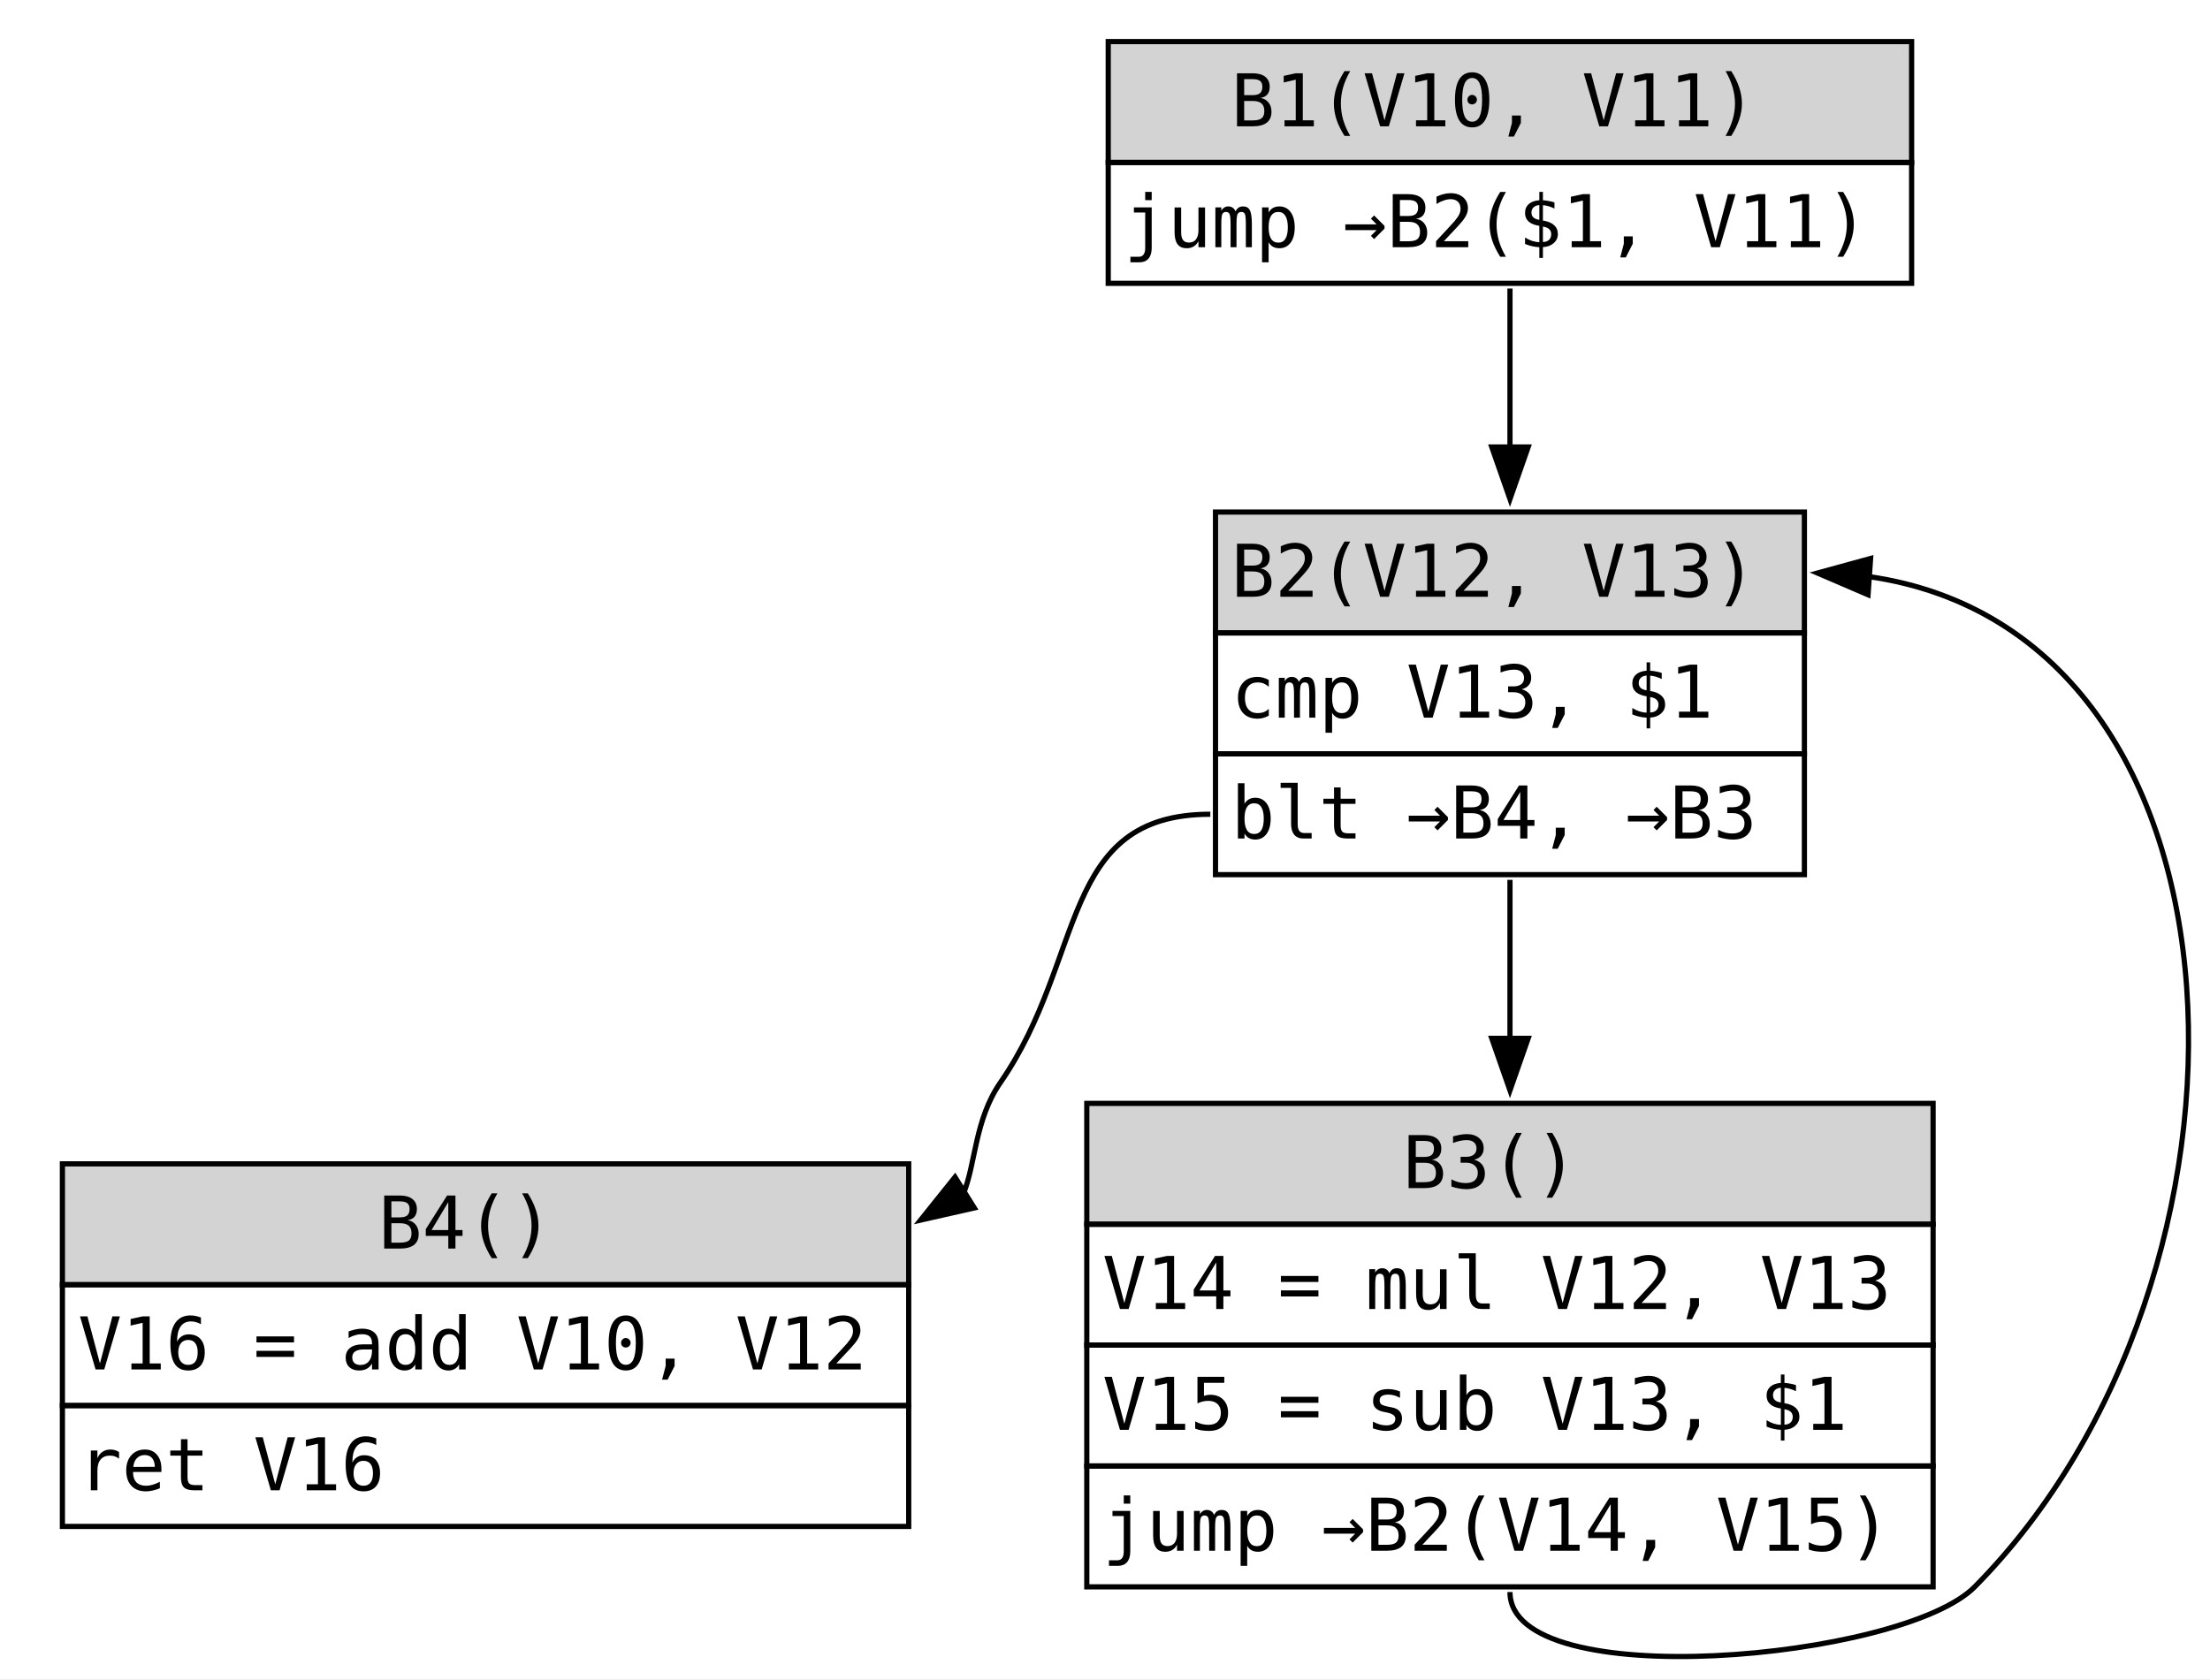
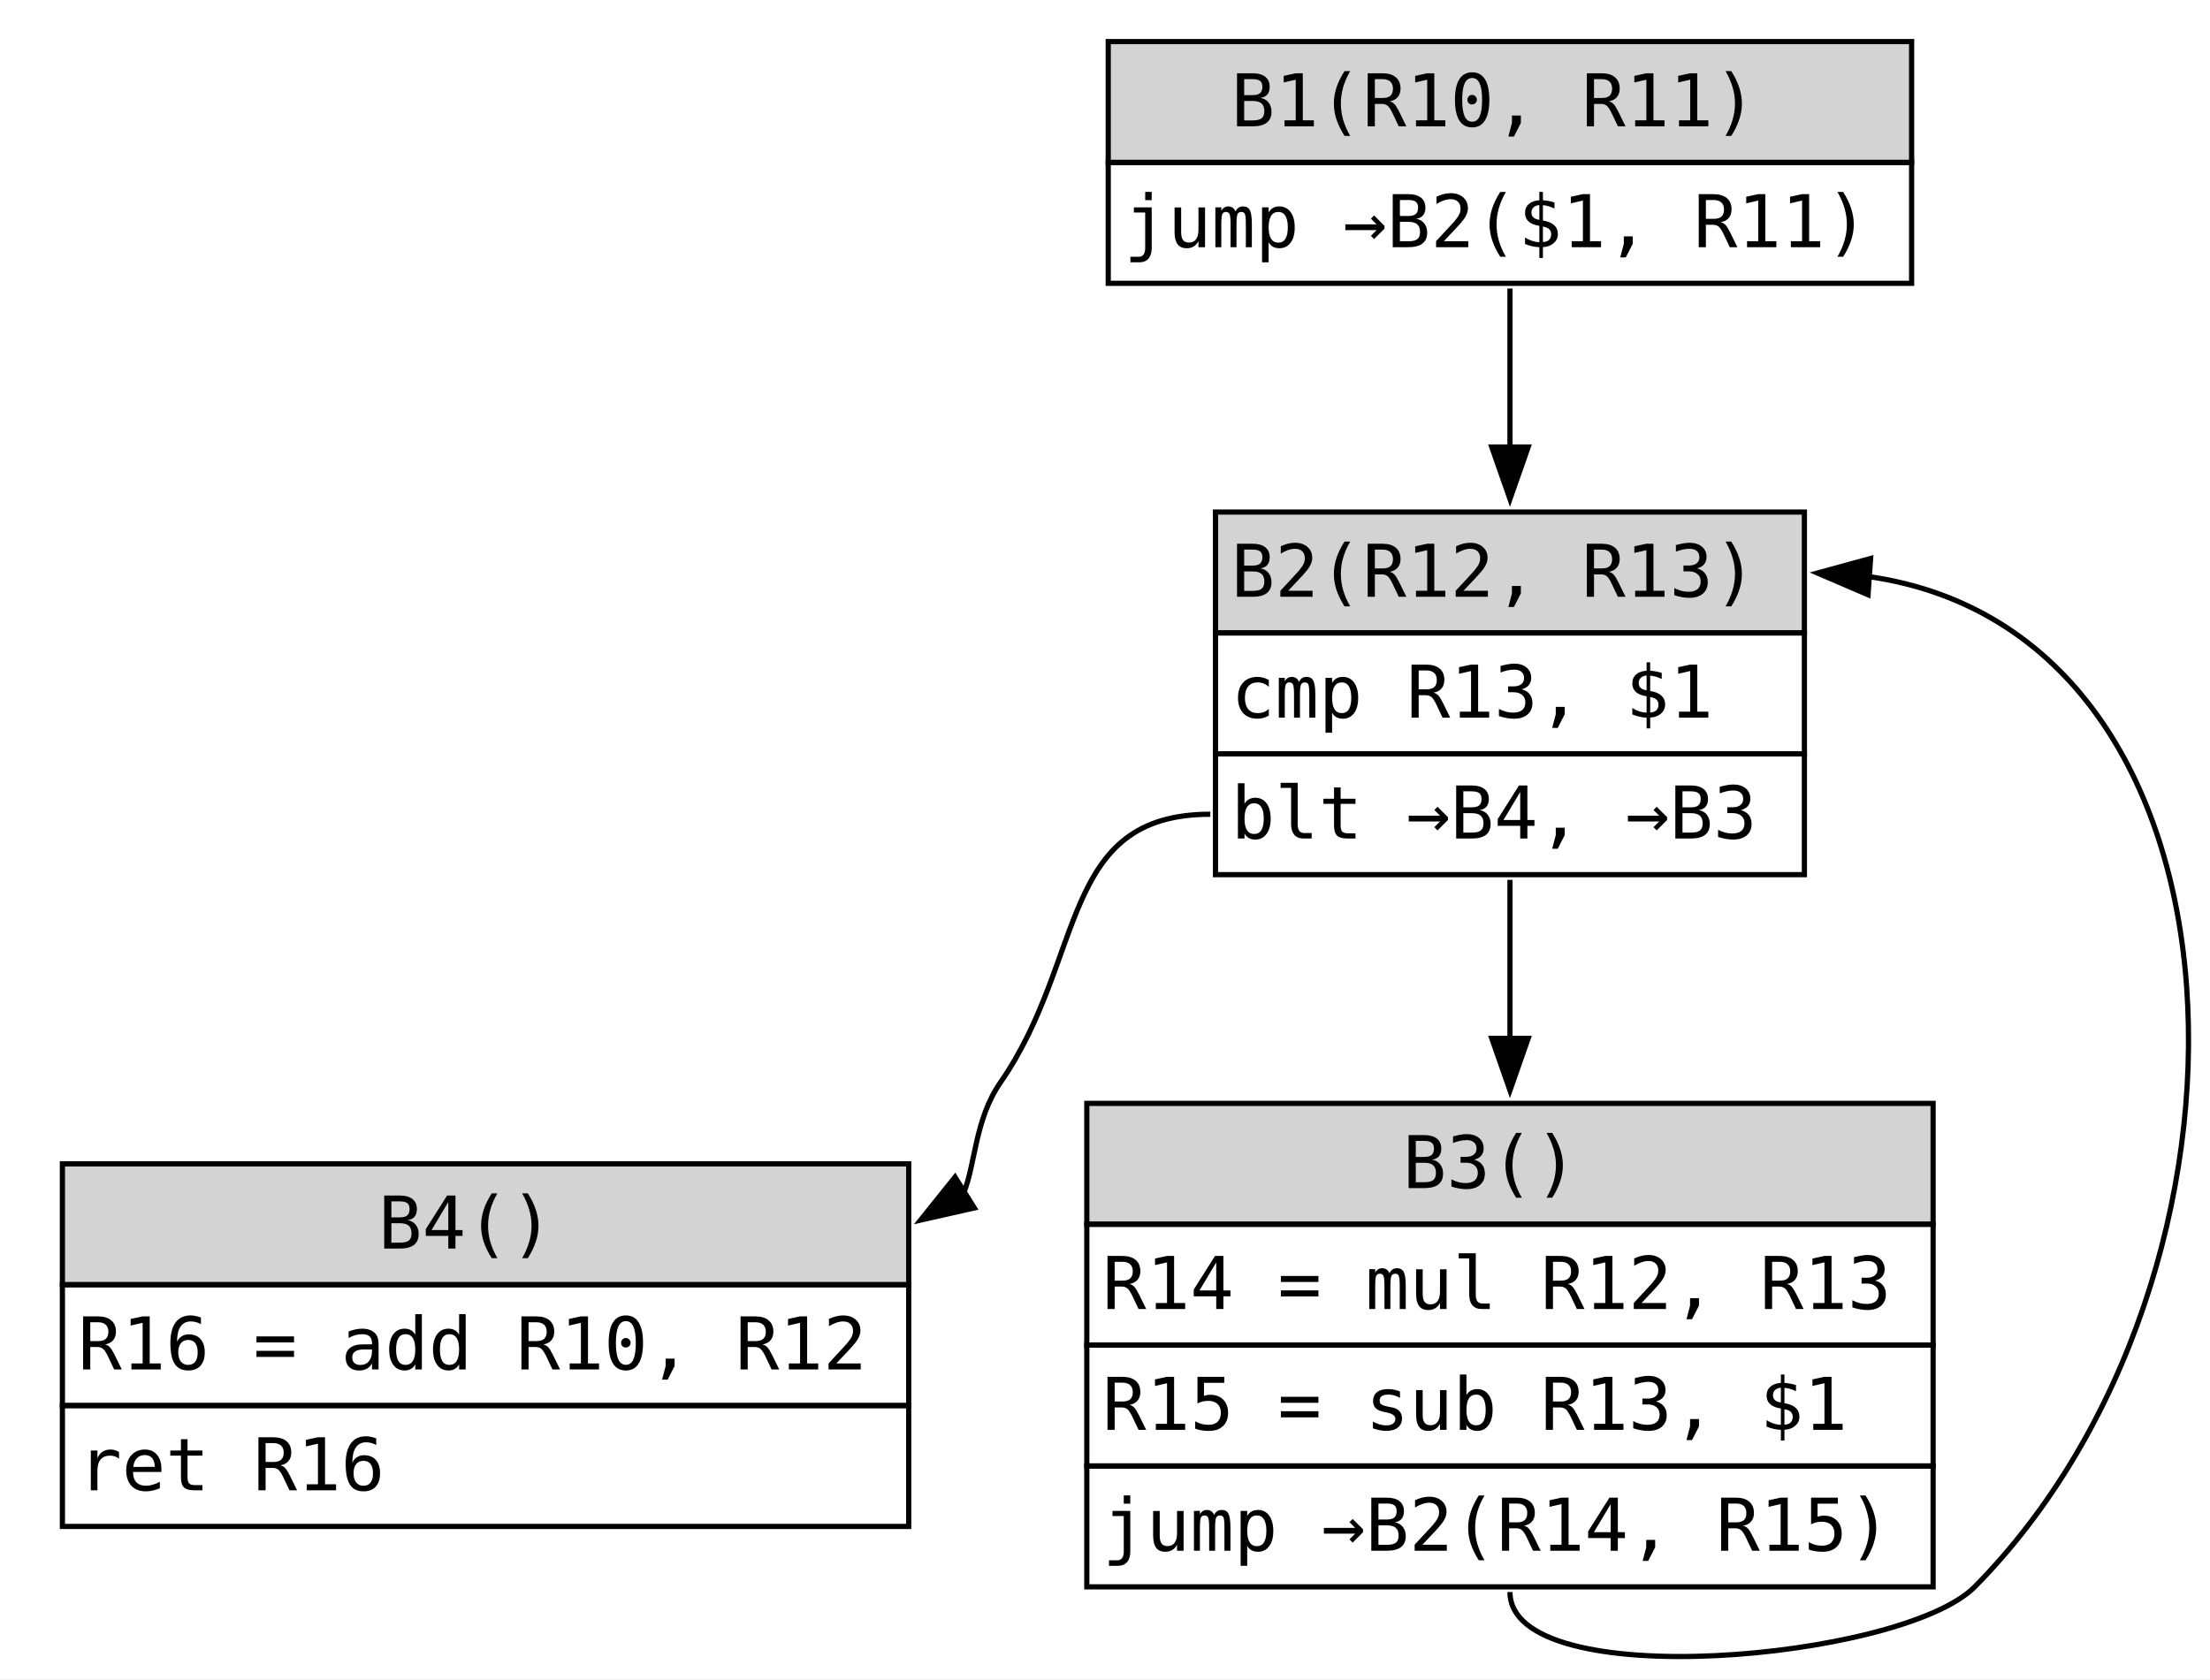
<svg xmlns="http://www.w3.org/2000/svg" width="425pt" height="323pt" viewBox="0.00 0.00 425.00 323.00">
  <g id="graph0" class="graph" transform="scale(1 1) rotate(0) translate(4 318.98)">
    <polygon fill="white" stroke="none" points="-4,4 -4,-318.98 421.22,-318.98 421.22,4 -4,4" />
    <g id="node1" class="node">
      <polygon fill="lightgray" stroke="none" points="209.12,-287.73 209.12,-310.98 363.62,-310.98 363.62,-287.73 209.12,-287.73" />
      <polygon fill="none" stroke="black" points="209.12,-287.73 209.12,-310.98 363.62,-310.98 363.62,-287.73 209.12,-287.73" />
-       <text xml:space="preserve" text-anchor="start" x="232.75" y="-294.68" font-family="Monospace" font-size="14.00">B1(V10, V11) </text>
+       <text xml:space="preserve" text-anchor="start" x="232.75" y="-294.68" font-family="Monospace" font-size="14.00">B1(R10, R11) </text>
      <polygon fill="none" stroke="black" points="209.12,-264.48 209.12,-287.73 363.62,-287.73 363.62,-264.48 209.12,-264.48" />
-       <text xml:space="preserve" text-anchor="start" x="212.12" y="-271.43" font-family="Monospace" font-size="14.00">jump →B2($1, V11) </text>
+       <text xml:space="preserve" text-anchor="start" x="212.12" y="-271.43" font-family="Monospace" font-size="14.00">jump →B2($1, R11) </text>
    </g>
    <g id="node2" class="node">
      <polygon fill="lightgray" stroke="none" points="229.75,-197.23 229.75,-220.48 343,-220.48 343,-197.23 229.75,-197.23" />
      <polygon fill="none" stroke="black" points="229.75,-197.23 229.75,-220.48 343,-220.48 343,-197.23 229.75,-197.23" />
-       <text xml:space="preserve" text-anchor="start" x="232.75" y="-204.18" font-family="Monospace" font-size="14.00">B2(V12, V13) </text>
+       <text xml:space="preserve" text-anchor="start" x="232.75" y="-204.18" font-family="Monospace" font-size="14.00">B2(R12, R13) </text>
      <polygon fill="none" stroke="black" points="229.75,-173.98 229.75,-197.23 343,-197.23 343,-173.98 229.75,-173.98" />
-       <text xml:space="preserve" text-anchor="start" x="232.75" y="-180.93" font-family="Monospace" font-size="14.00">cmp V13, $1 </text>
+       <text xml:space="preserve" text-anchor="start" x="232.75" y="-180.93" font-family="Monospace" font-size="14.00">cmp R13, $1 </text>
      <polygon fill="none" stroke="black" points="229.75,-150.73 229.75,-173.98 343,-173.98 343,-150.73 229.75,-150.73" />
      <text xml:space="preserve" text-anchor="start" x="232.75" y="-157.68" font-family="Monospace" font-size="14.00">blt →B4, →B3 </text>
    </g>
    <g id="edge1" class="edge">
      <path fill="none" stroke="black" d="M286.38,-263.48C286.38,-249.33 286.38,-243.23 286.38,-232.98" />
      <polygon fill="black" stroke="black" points="289.88,-232.99 286.38,-222.99 282.88,-232.99 289.88,-232.99" />
    </g>
    <g id="node3" class="node">
      <polygon fill="lightgray" stroke="none" points="8,-71.85 8,-95.1 170.75,-95.1 170.75,-71.85 8,-71.85" />
      <polygon fill="none" stroke="black" points="8,-71.85 8,-95.1 170.75,-95.1 170.75,-71.85 8,-71.85" />
      <text xml:space="preserve" text-anchor="start" x="68.75" y="-78.8" font-family="Monospace" font-size="14.00">B4() </text>
      <polygon fill="none" stroke="black" points="8,-48.6 8,-71.85 170.75,-71.85 170.75,-48.6 8,-48.6" />
-       <text xml:space="preserve" text-anchor="start" x="11" y="-55.55" font-family="Monospace" font-size="14.00">V16 = add V10, V12 </text>
+       <text xml:space="preserve" text-anchor="start" x="11" y="-55.55" font-family="Monospace" font-size="14.00">R16 = add R10, R12 </text>
      <polygon fill="none" stroke="black" points="8,-25.35 8,-48.6 170.75,-48.6 170.75,-25.35 8,-25.35" />
-       <text xml:space="preserve" text-anchor="start" x="11" y="-32.3" font-family="Monospace" font-size="14.00">ret V16 </text>
+       <text xml:space="preserve" text-anchor="start" x="11" y="-32.3" font-family="Monospace" font-size="14.00">ret R16 </text>
    </g>
    <g id="edge2" class="edge">
      <path fill="none" stroke="black" d="M228.75,-162.35C199.62,-162.35 204.96,-134.67 188.38,-110.73 183.45,-103.62 183.62,-95.06 181.3,-89.45" />
      <polygon fill="black" stroke="black" points="183.37,-86.62 173.03,-84.28 179.66,-92.55 183.37,-86.62" />
    </g>
    <g id="node4" class="node">
      <polygon fill="lightgray" stroke="none" points="205,-83.48 205,-106.73 367.75,-106.73 367.75,-83.48 205,-83.48" />
      <polygon fill="none" stroke="black" points="205,-83.48 205,-106.73 367.75,-106.73 367.75,-83.48 205,-83.48" />
      <text xml:space="preserve" text-anchor="start" x="265.75" y="-90.43" font-family="Monospace" font-size="14.00">B3() </text>
      <polygon fill="none" stroke="black" points="205,-60.23 205,-83.48 367.75,-83.48 367.75,-60.23 205,-60.23" />
-       <text xml:space="preserve" text-anchor="start" x="208" y="-67.18" font-family="Monospace" font-size="14.00">V14 = mul V12, V13 </text>
+       <text xml:space="preserve" text-anchor="start" x="208" y="-67.18" font-family="Monospace" font-size="14.00">R14 = mul R12, R13 </text>
      <polygon fill="none" stroke="black" points="205,-36.98 205,-60.23 367.75,-60.23 367.75,-36.98 205,-36.98" />
-       <text xml:space="preserve" text-anchor="start" x="208" y="-43.93" font-family="Monospace" font-size="14.00">V15 = sub V13, $1 </text>
+       <text xml:space="preserve" text-anchor="start" x="208" y="-43.93" font-family="Monospace" font-size="14.00">R15 = sub R13, $1 </text>
      <polygon fill="none" stroke="black" points="205,-13.73 205,-36.98 367.75,-36.98 367.75,-13.73 205,-13.73" />
-       <text xml:space="preserve" text-anchor="start" x="208" y="-20.68" font-family="Monospace" font-size="14.00">jump →B2(V14, V15) </text>
+       <text xml:space="preserve" text-anchor="start" x="208" y="-20.68" font-family="Monospace" font-size="14.00">jump →B2(R14, R15) </text>
    </g>
    <g id="edge3" class="edge">
      <path fill="none" stroke="black" d="M286.38,-149.73C286.38,-135.58 286.38,-129.48 286.38,-119.23" />
      <polygon fill="black" stroke="black" points="289.88,-119.24 286.38,-109.24 282.88,-119.24 289.88,-119.24" />
    </g>
    <g id="edge4" class="edge">
      <path fill="none" stroke="black" d="M286.38,-12.73C286.38,7.13 361.78,0.39 375.75,-13.73 434.75,-73.4 432.24,-197.08 355.34,-208.07" />
      <polygon fill="black" stroke="black" points="355.24,-204.57 345.51,-208.75 355.73,-211.55 355.24,-204.57" />
    </g>
  </g>
</svg>
